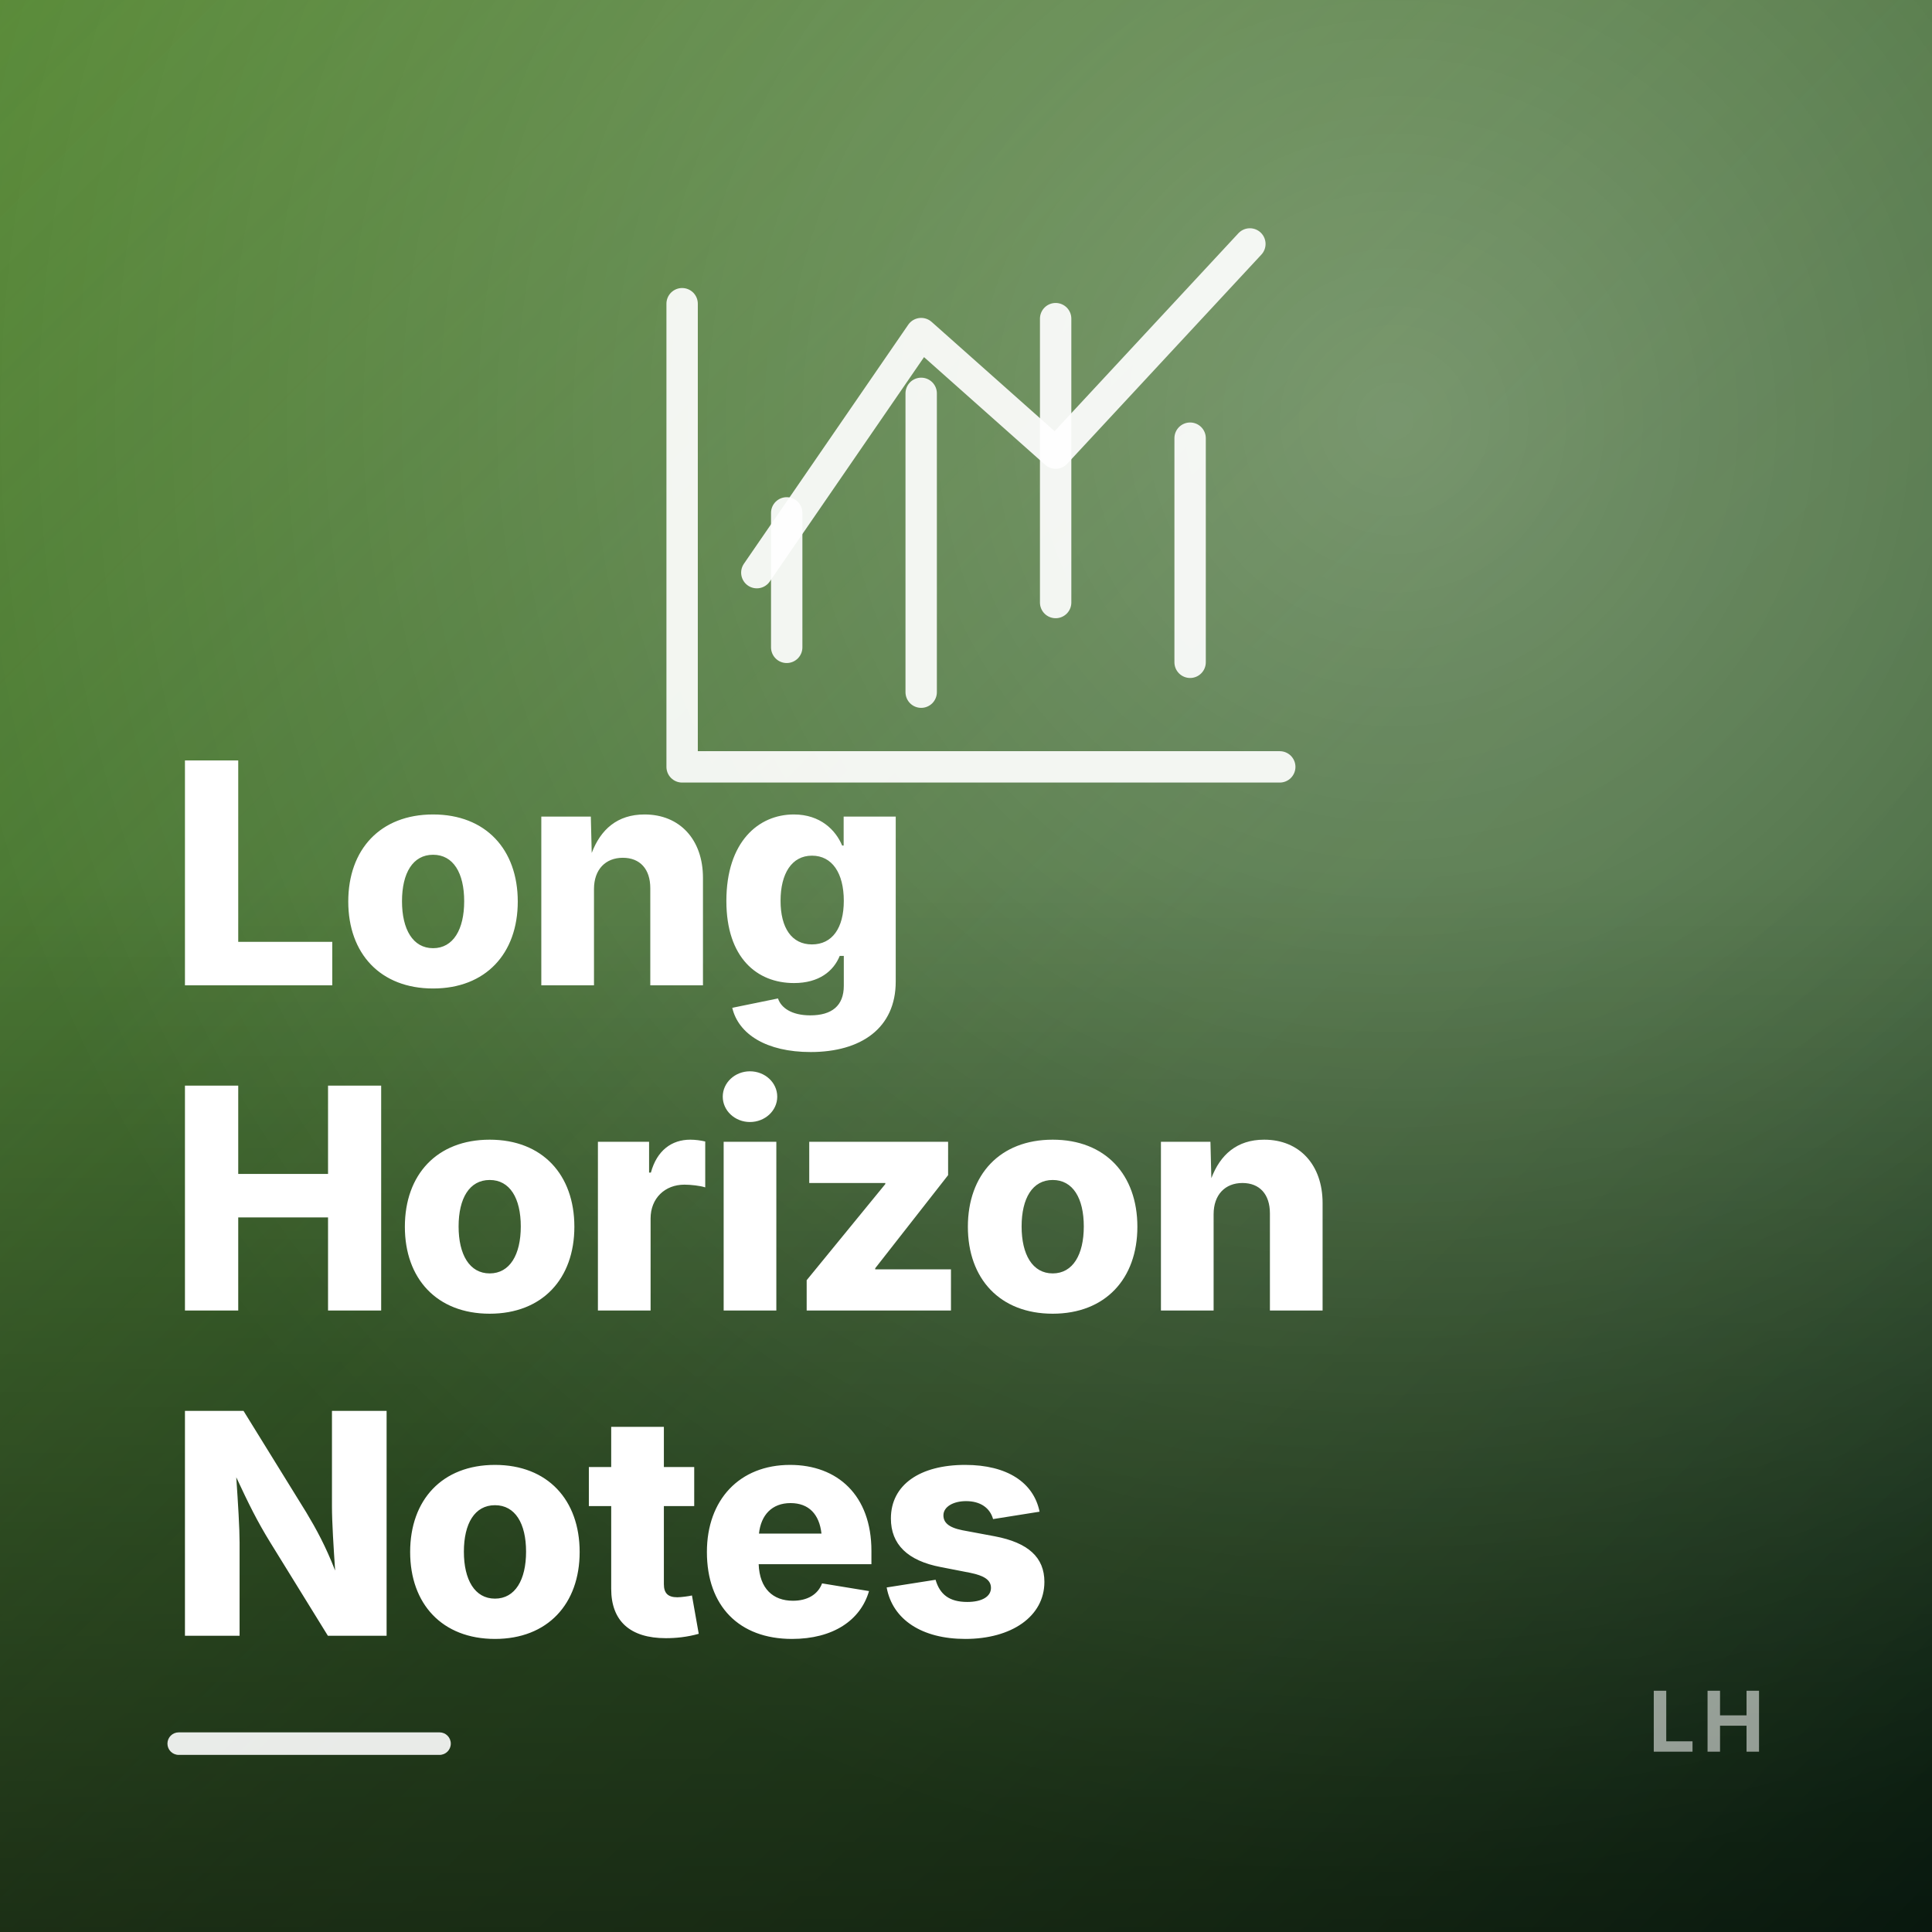
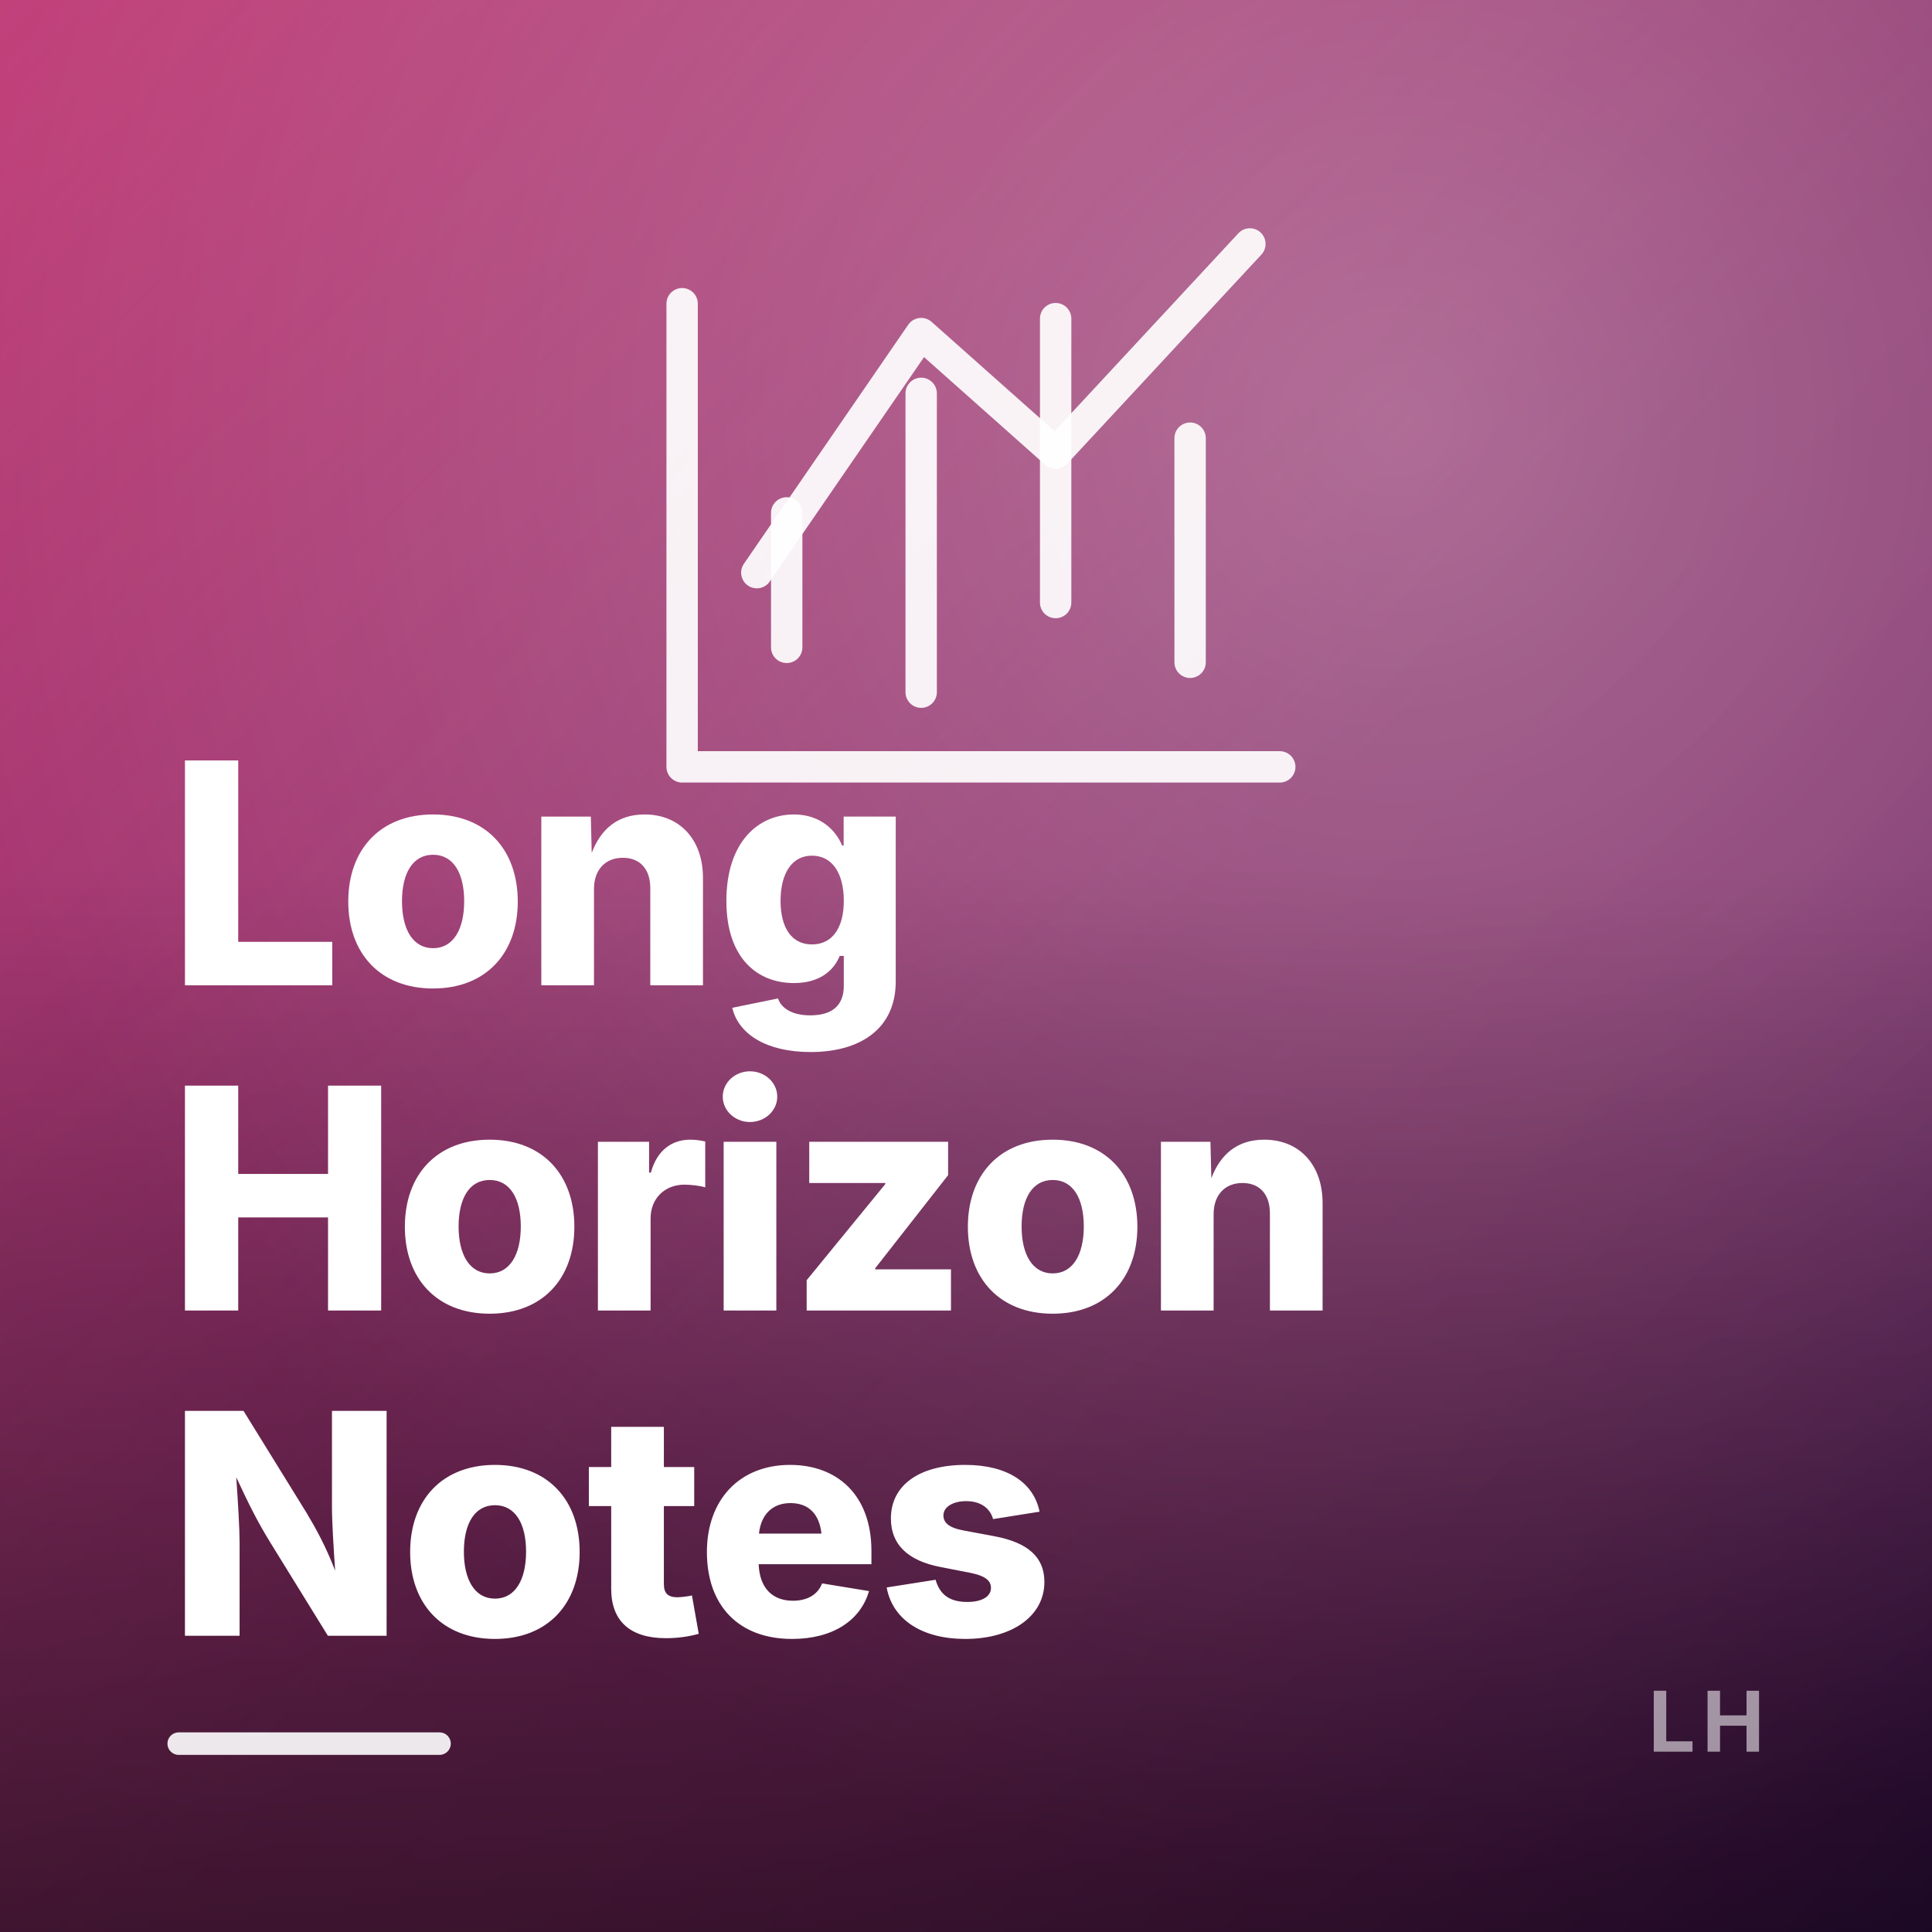
<svg xmlns="http://www.w3.org/2000/svg" viewBox="0 0 600 600" width="600" height="600" role="img" aria-label="Long Horizon Notes">
  <defs>
    <linearGradient id="bg" x1="0" y1="0" x2="1" y2="1">
-       <stop offset="0%" stop-color="#5B8C3A" />
-       <stop offset="55%" stop-color="#5B8C3A" stop-opacity="0.55" />
-       <stop offset="100%" stop-color="#12331F" />
+       <stop offset="0%" stop-color="#C2417A" />
+       <stop offset="55%" stop-color="#C2417A" stop-opacity="0.55" />
+       <stop offset="100%" stop-color="#3A1250" />
    </linearGradient>
    <radialGradient id="glow" cx="0.72" cy="0.22" r="0.75">
      <stop offset="0%" stop-color="#FFFFFF" stop-opacity="0.30" />
      <stop offset="100%" stop-color="#FFFFFF" stop-opacity="0" />
    </radialGradient>
    <linearGradient id="shade" x1="0" y1="0" x2="0" y2="1">
      <stop offset="45%" stop-color="#000" stop-opacity="0" />
      <stop offset="100%" stop-color="#000" stop-opacity="0.55" />
    </linearGradient>
  </defs>
-   <rect width="600" height="600" fill="#12331F" />
+   <rect width="600" height="600" fill="#3A1250" />
  <rect width="600" height="600" fill="url(#bg)" />
  <rect width="600" height="600" fill="url(#glow)" />
  <g transform="translate(300 34) scale(2.32)" fill="none" stroke="#FFFFFF" stroke-opacity="0.92" stroke-width="4.2" stroke-linecap="round" stroke-linejoin="round" color="#FFFFFF">
    <g transform="translate(-50 0)">
      <path d="M12 88 V26 M12 88 H92" />
      <path d="M26 72 V54 M44 78 V38 M62 66 V28 M80 74 V44" />
      <path d="M22 62 L44 30 L62 46 L88 18" />
    </g>
  </g>
  <rect width="600" height="600" fill="url(#shade)" />
  <text fill="#FFFFFF" font-family="Inter, Helvetica, Arial, system-ui, sans-serif" font-size="96" font-weight="800" letter-spacing="-1.5">
    <tspan x="52" y="306">Long</tspan>
    <tspan x="52" y="407">Horizon</tspan>
    <tspan x="52" y="508">Notes</tspan>
  </text>
  <rect x="52" y="538" width="88" height="7" rx="3.5" fill="#FFFFFF" opacity="0.9" />
  <text x="548" y="544" fill="#FFFFFF" opacity="0.55" text-anchor="end" font-family="Inter, Helvetica, Arial, system-ui, sans-serif" font-size="26" font-weight="700" letter-spacing="2">LH</text>
</svg>
